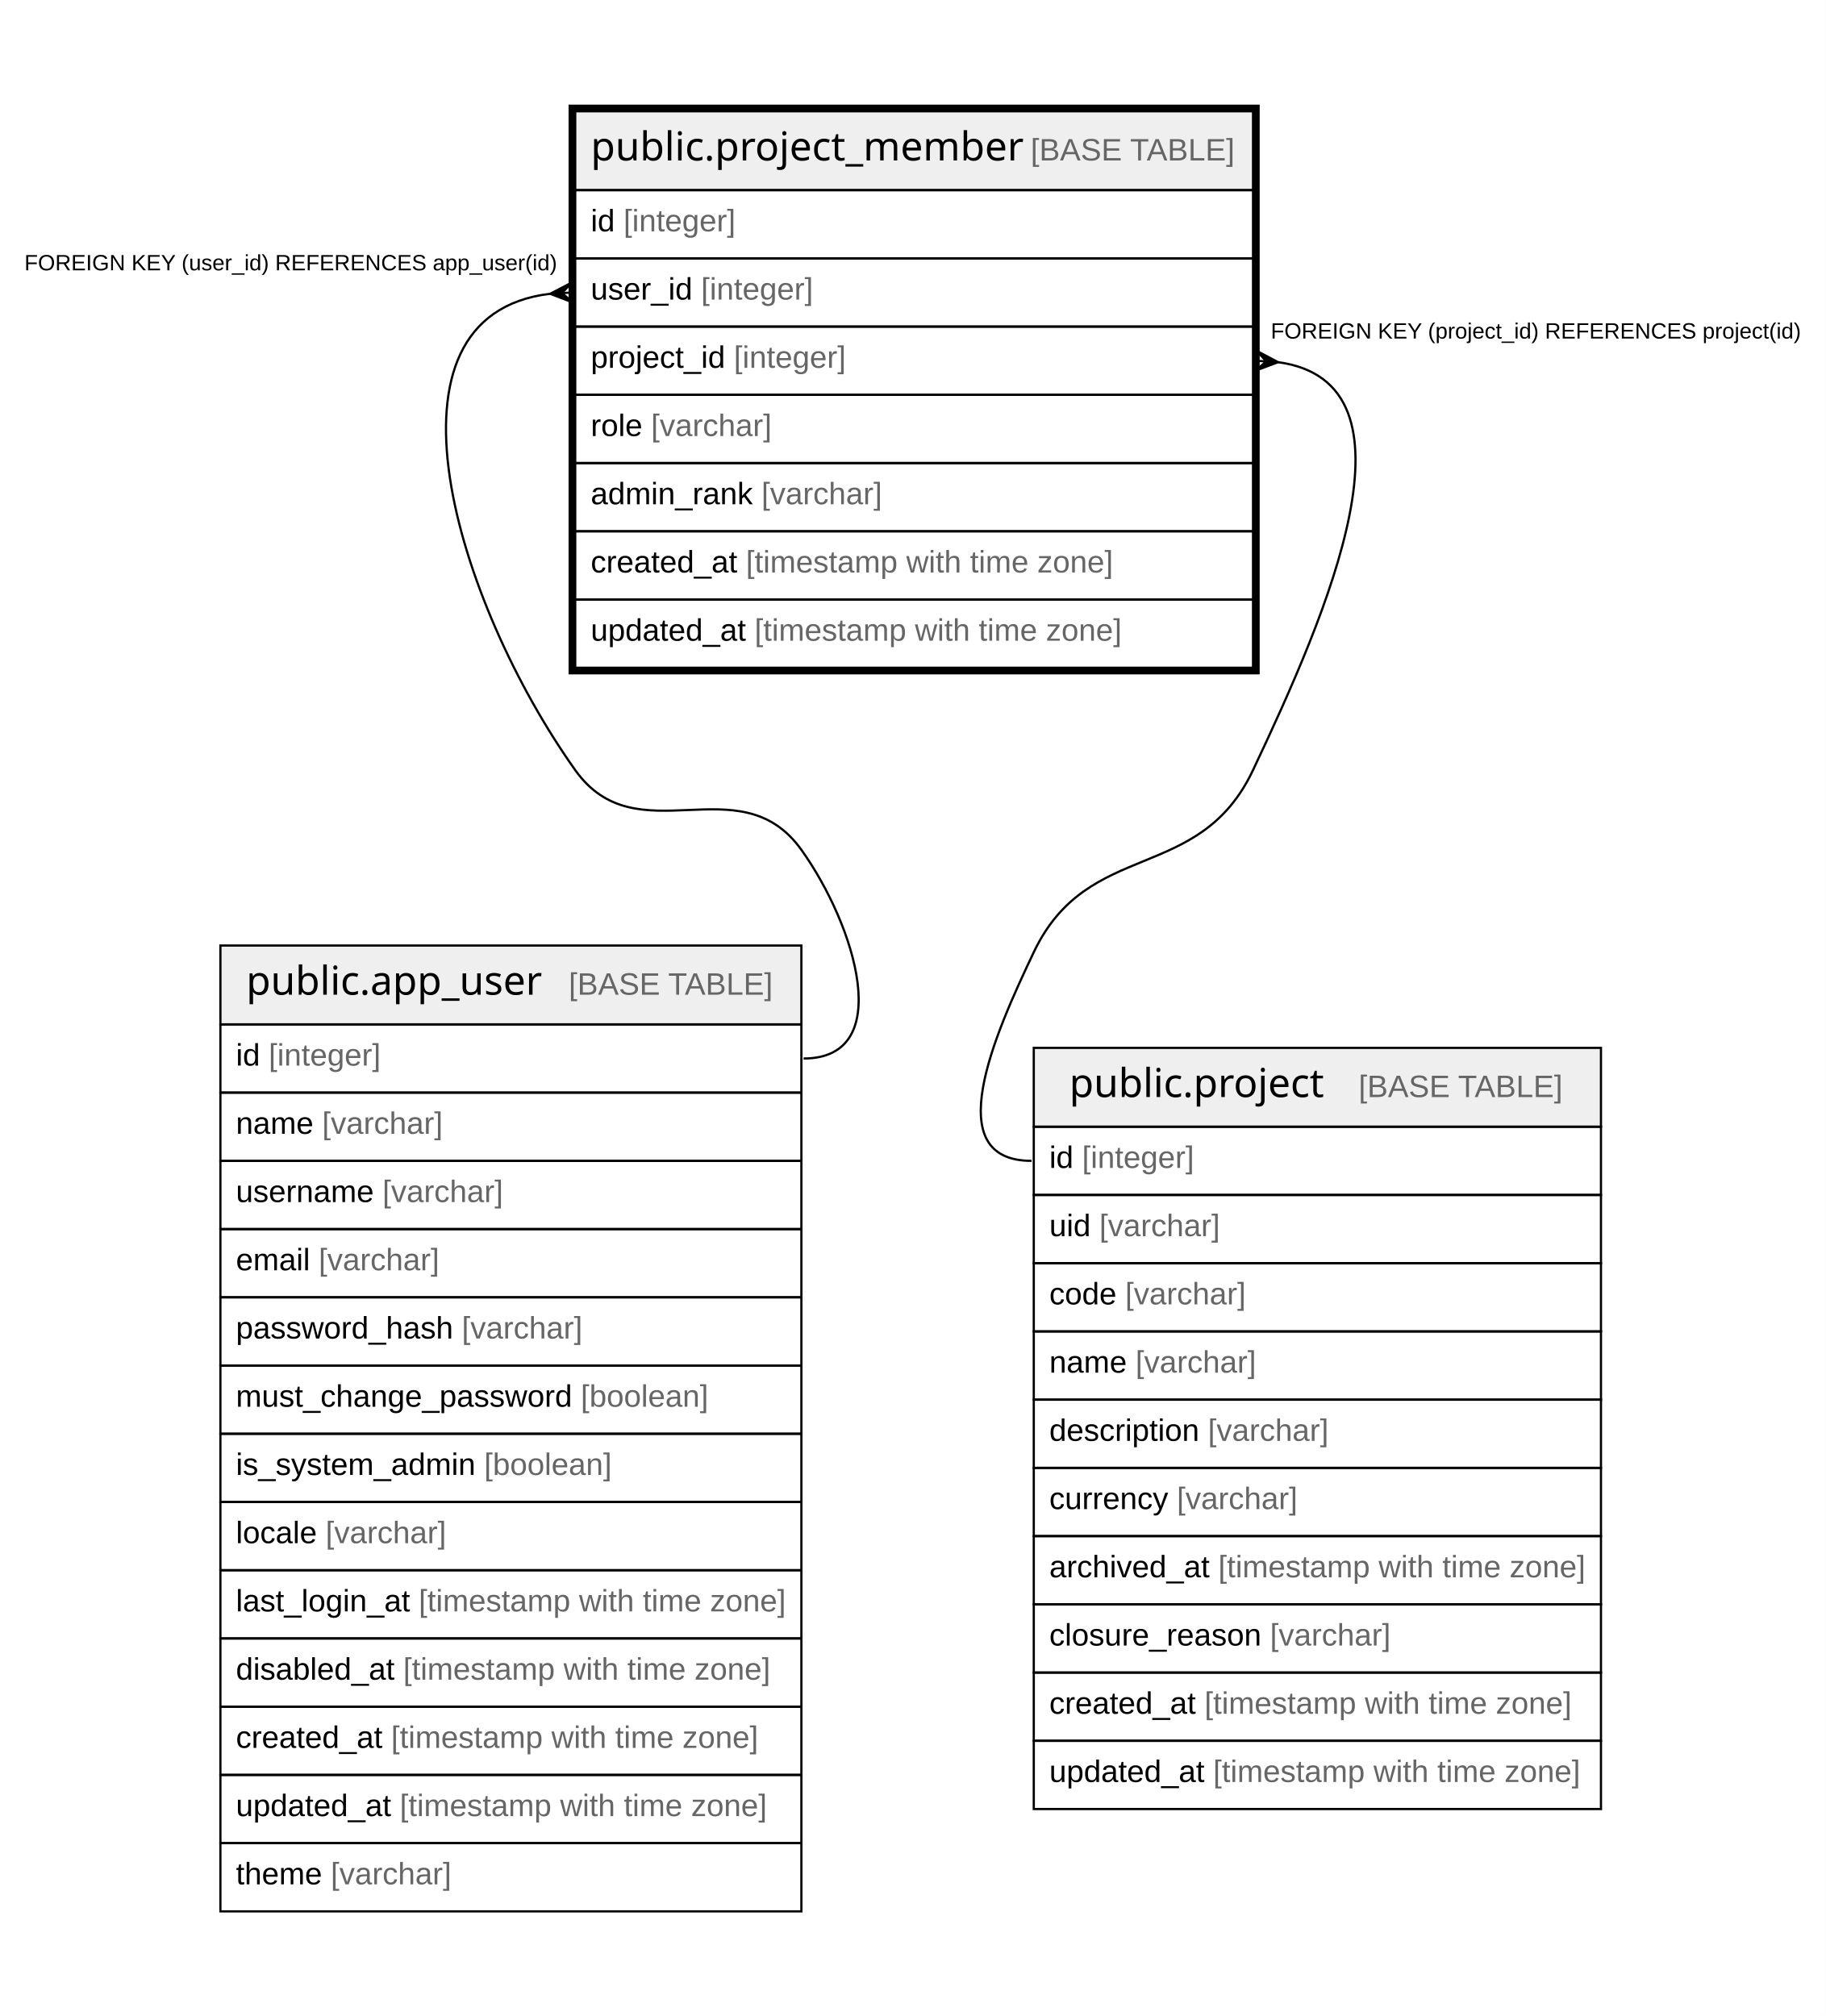
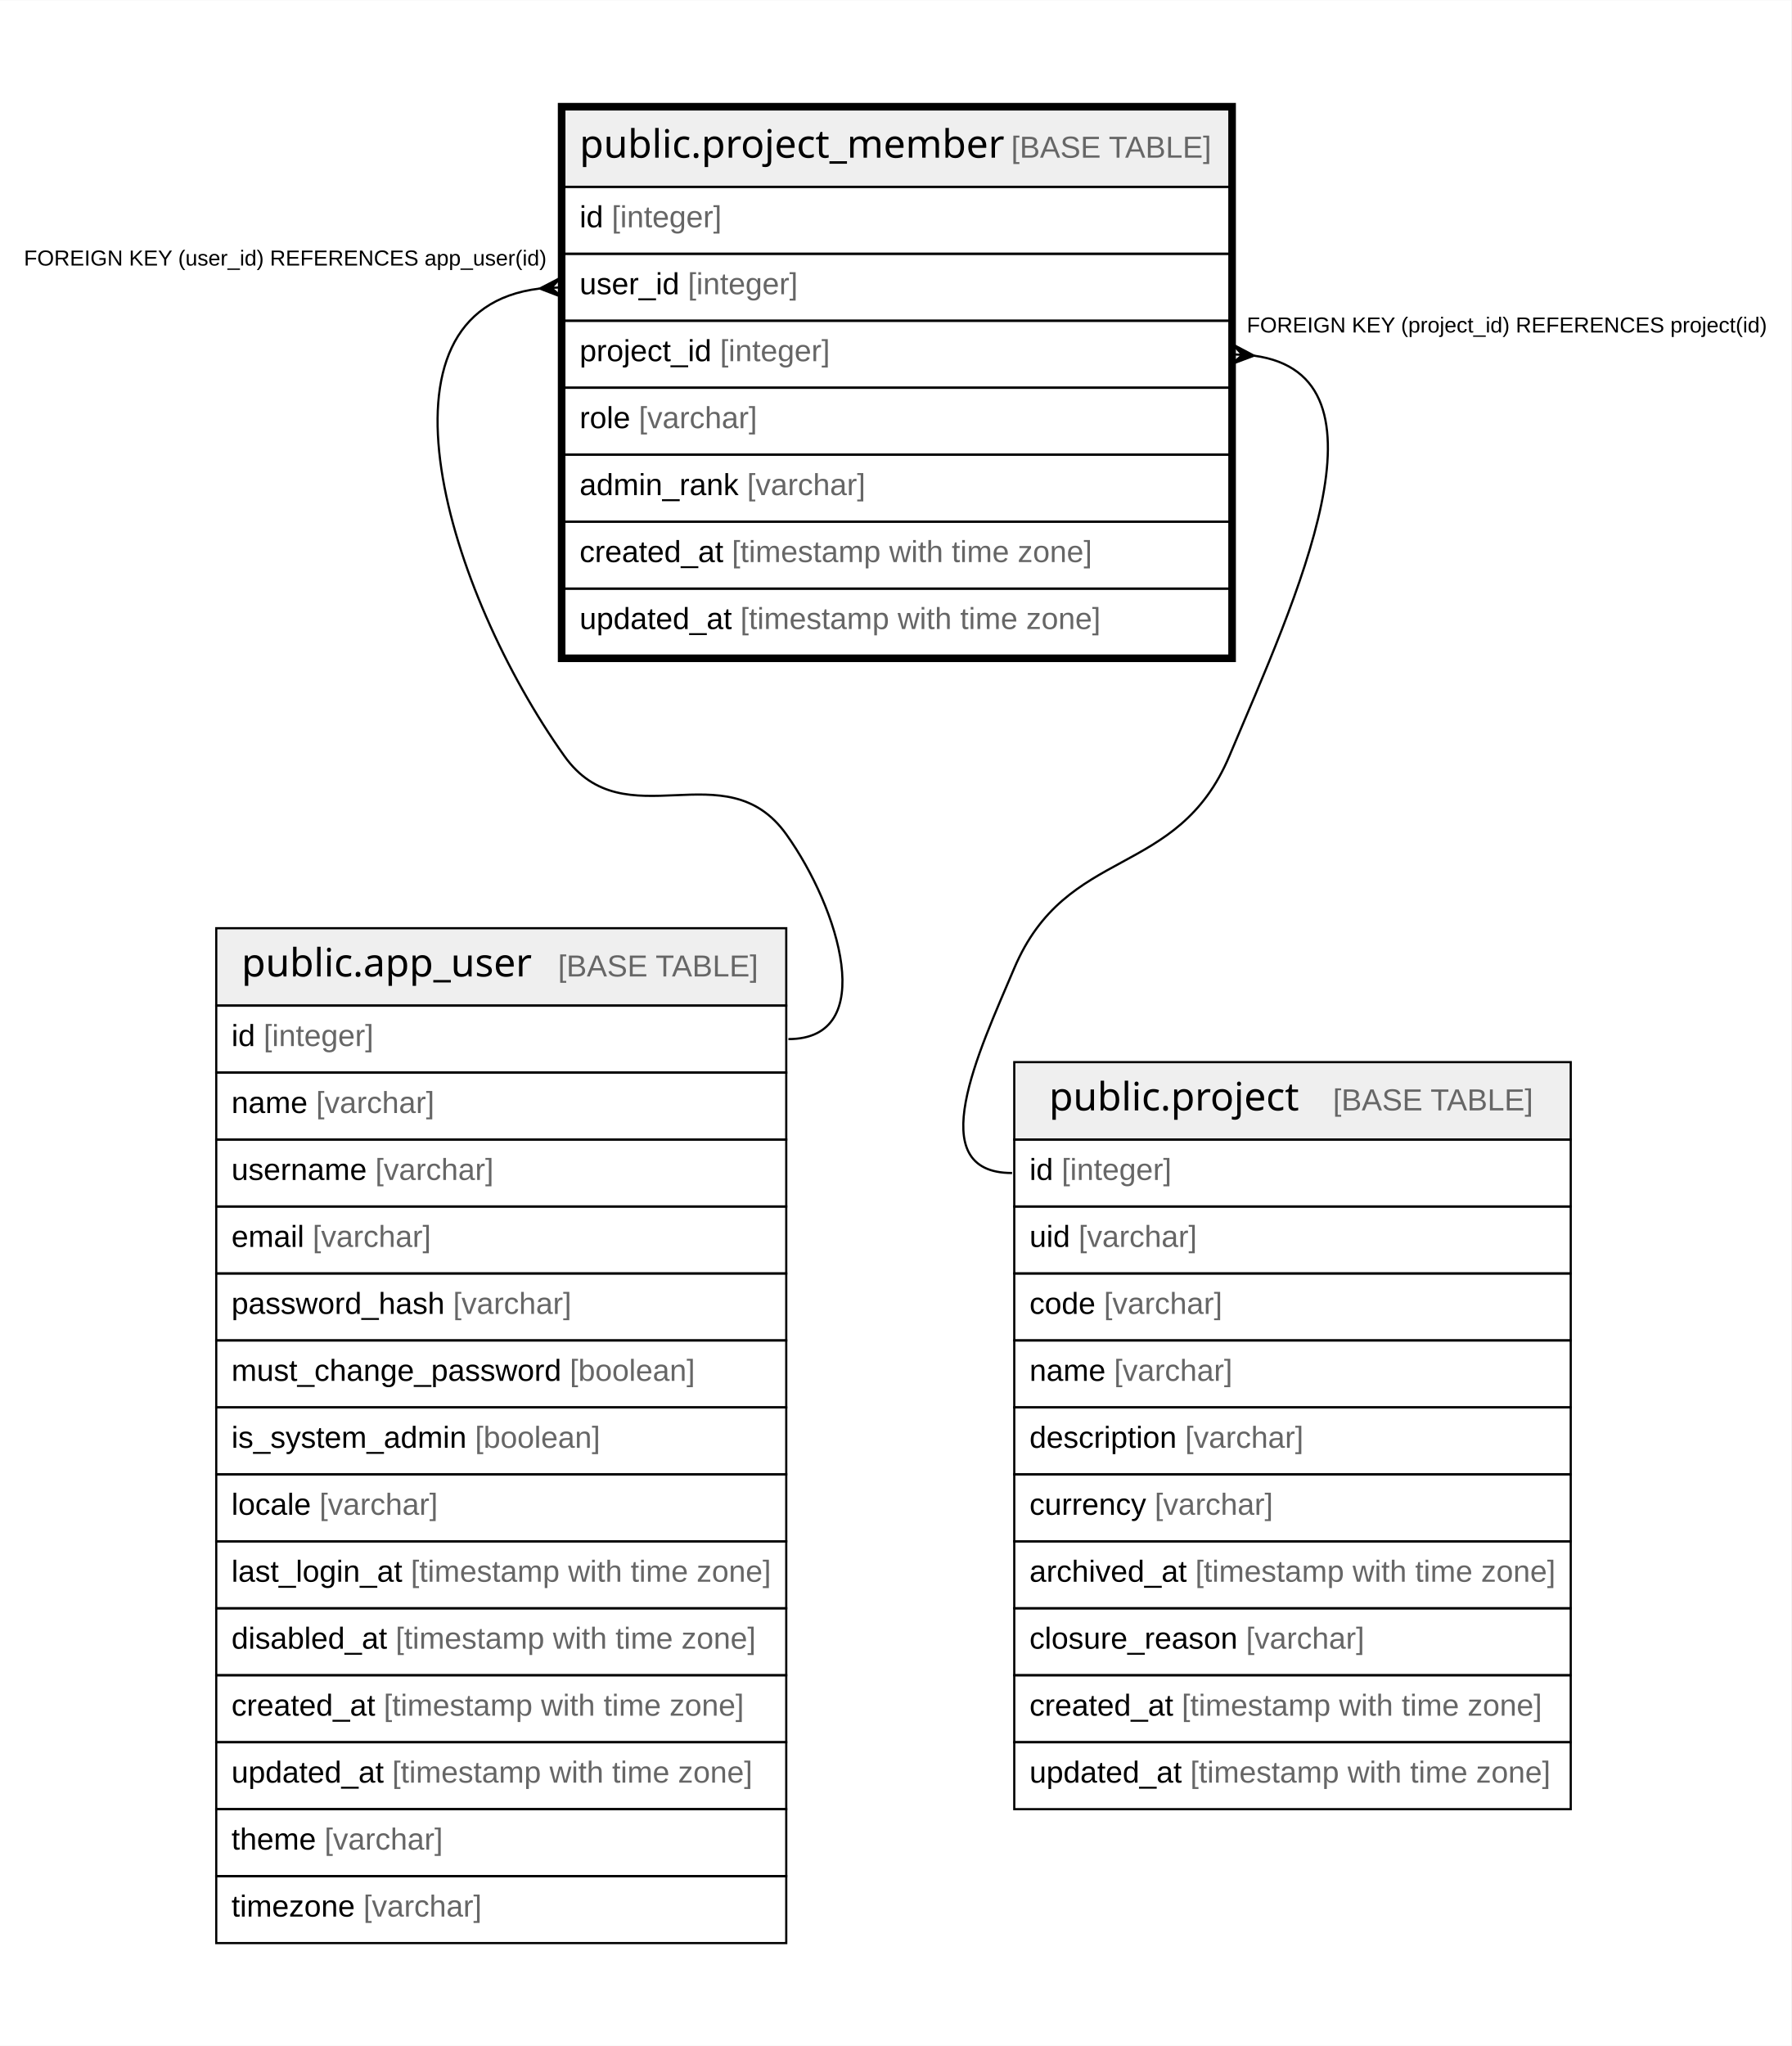
- <svg xmlns="http://www.w3.org/2000/svg" width="824pt" height="910pt" viewBox="0.00 0.00 824.06 910.00">
-   <g id="graph0" class="graph" transform="scale(1 1) rotate(0) translate(4 906)">
-     <polygon fill="white" stroke="none" points="-4,4 -4,-906 820.06,-906 820.06,4 -4,4" />
+ <svg xmlns="http://www.w3.org/2000/svg" width="824pt" height="941pt" viewBox="0.00 0.00 824.06 940.80">
+   <g id="graph0" class="graph" transform="scale(1 1) rotate(0) translate(4 936.8)">
+     <polygon fill="white" stroke="none" points="-4,4 -4,-936.8 820.06,-936.8 820.06,4 -4,4" />
    <g id="node1" class="node">
-       <polygon fill="#efefef" stroke="none" points="255.62,-820.2 255.62,-855.8 561.55,-855.8 561.55,-820.2 255.62,-820.2" />
-       <polygon fill="none" stroke="black" points="255.62,-820.2 255.62,-855.8 561.55,-855.8 561.55,-820.2 255.62,-820.2" />
-       <text text-anchor="start" x="262.62" y="-833.6" font-family="Arial Bold" font-size="18.00">public.project_member</text>
-       <text text-anchor="start" x="430.07" y="-833.6" font-family="Arial" font-size="14.00">    </text>
-       <text text-anchor="start" x="461.18" y="-833.6" font-family="Arial" font-size="14.00" fill="#666666">[BASE TABLE]</text>
+       <polygon fill="#efefef" stroke="none" points="255.62,-851 255.62,-886.6 561.55,-886.6 561.55,-851 255.62,-851" />
+       <polygon fill="none" stroke="black" points="255.62,-851 255.62,-886.6 561.55,-886.6 561.55,-851 255.62,-851" />
+       <text text-anchor="start" x="262.62" y="-864.4" font-family="Arial Bold" font-size="18.00">public.project_member</text>
+       <text text-anchor="start" x="430.07" y="-864.4" font-family="Arial" font-size="14.00">    </text>
+       <text text-anchor="start" x="461.18" y="-864.4" font-family="Arial" font-size="14.00" fill="#666666">[BASE TABLE]</text>
+       <polygon fill="none" stroke="black" points="255.62,-820.2 255.62,-851 561.55,-851 561.55,-820.2 255.62,-820.2" />
+       <text text-anchor="start" x="262.62" y="-832.4" font-family="Arial" font-size="14.00">id </text>
+       <text text-anchor="start" x="277.41" y="-832.4" font-family="Arial" font-size="14.00" fill="#666666">[integer]</text>
      <polygon fill="none" stroke="black" points="255.62,-789.4 255.62,-820.2 561.55,-820.2 561.55,-789.4 255.62,-789.4" />
-       <text text-anchor="start" x="262.62" y="-801.6" font-family="Arial" font-size="14.00">id </text>
-       <text text-anchor="start" x="277.41" y="-801.6" font-family="Arial" font-size="14.00" fill="#666666">[integer]</text>
+       <text text-anchor="start" x="262.62" y="-801.6" font-family="Arial" font-size="14.00">user_id </text>
+       <text text-anchor="start" x="312.43" y="-801.6" font-family="Arial" font-size="14.00" fill="#666666">[integer]</text>
      <polygon fill="none" stroke="black" points="255.62,-758.6 255.62,-789.4 561.55,-789.4 561.55,-758.6 255.62,-758.6" />
-       <text text-anchor="start" x="262.62" y="-770.8" font-family="Arial" font-size="14.00">user_id </text>
-       <text text-anchor="start" x="312.43" y="-770.8" font-family="Arial" font-size="14.00" fill="#666666">[integer]</text>
+       <text text-anchor="start" x="262.62" y="-770.8" font-family="Arial" font-size="14.00">project_id </text>
+       <text text-anchor="start" x="327.22" y="-770.8" font-family="Arial" font-size="14.00" fill="#666666">[integer]</text>
      <polygon fill="none" stroke="black" points="255.62,-727.8 255.62,-758.6 561.55,-758.6 561.55,-727.8 255.62,-727.8" />
-       <text text-anchor="start" x="262.62" y="-740" font-family="Arial" font-size="14.00">project_id </text>
-       <text text-anchor="start" x="327.22" y="-740" font-family="Arial" font-size="14.00" fill="#666666">[integer]</text>
+       <text text-anchor="start" x="262.62" y="-740" font-family="Arial" font-size="14.00">role </text>
+       <text text-anchor="start" x="289.86" y="-740" font-family="Arial" font-size="14.00" fill="#666666">[varchar]</text>
      <polygon fill="none" stroke="black" points="255.62,-697 255.62,-727.8 561.55,-727.8 561.55,-697 255.62,-697" />
-       <text text-anchor="start" x="262.62" y="-709.2" font-family="Arial" font-size="14.00">role </text>
-       <text text-anchor="start" x="289.86" y="-709.2" font-family="Arial" font-size="14.00" fill="#666666">[varchar]</text>
+       <text text-anchor="start" x="262.62" y="-709.2" font-family="Arial" font-size="14.00">admin_rank </text>
+       <text text-anchor="start" x="339.67" y="-709.2" font-family="Arial" font-size="14.00" fill="#666666">[varchar]</text>
      <polygon fill="none" stroke="black" points="255.62,-666.2 255.62,-697 561.55,-697 561.55,-666.2 255.62,-666.2" />
-       <text text-anchor="start" x="262.62" y="-678.4" font-family="Arial" font-size="14.00">admin_rank </text>
-       <text text-anchor="start" x="339.67" y="-678.4" font-family="Arial" font-size="14.00" fill="#666666">[varchar]</text>
+       <text text-anchor="start" x="262.62" y="-678.4" font-family="Arial" font-size="14.00">created_at </text>
+       <text text-anchor="start" x="332.67" y="-678.4" font-family="Arial" font-size="14.00" fill="#666666">[timestamp with time zone]</text>
      <polygon fill="none" stroke="black" points="255.62,-635.4 255.62,-666.2 561.55,-666.2 561.55,-635.4 255.62,-635.4" />
-       <text text-anchor="start" x="262.62" y="-647.6" font-family="Arial" font-size="14.00">created_at </text>
-       <text text-anchor="start" x="332.67" y="-647.6" font-family="Arial" font-size="14.00" fill="#666666">[timestamp with time zone]</text>
-       <polygon fill="none" stroke="black" points="255.62,-604.6 255.62,-635.4 561.55,-635.4 561.55,-604.6 255.62,-604.6" />
-       <text text-anchor="start" x="262.62" y="-616.8" font-family="Arial" font-size="14.00">updated_at </text>
-       <text text-anchor="start" x="336.58" y="-616.8" font-family="Arial" font-size="14.00" fill="#666666">[timestamp with time zone]</text>
-       <polygon fill="none" stroke="black" stroke-width="3" points="254.12,-603.1 254.12,-857.3 563.05,-857.3 563.05,-603.1 254.12,-603.1" />
+       <text text-anchor="start" x="262.62" y="-647.6" font-family="Arial" font-size="14.00">updated_at </text>
+       <text text-anchor="start" x="336.58" y="-647.6" font-family="Arial" font-size="14.00" fill="#666666">[timestamp with time zone]</text>
+       <polygon fill="none" stroke="black" stroke-width="3" points="254.12,-633.9 254.12,-888.1 563.05,-888.1 563.05,-633.9 254.12,-633.9" />
    </g>
    <g id="node2" class="node">
-       <polygon fill="#efefef" stroke="none" points="95.48,-443.6 95.48,-479.2 357.7,-479.2 357.7,-443.6 95.48,-443.6" />
-       <polygon fill="none" stroke="black" points="95.48,-443.6 95.48,-479.2 357.7,-479.2 357.7,-443.6 95.48,-443.6" />
-       <text text-anchor="start" x="107.11" y="-457" font-family="Arial Bold" font-size="18.00">public.app_user</text>
-       <text text-anchor="start" x="221.58" y="-457" font-family="Arial" font-size="14.00">    </text>
-       <text text-anchor="start" x="252.7" y="-457" font-family="Arial" font-size="14.00" fill="#666666">[BASE TABLE]</text>
+       <polygon fill="#efefef" stroke="none" points="95.48,-474.4 95.48,-510 357.7,-510 357.7,-474.4 95.48,-474.4" />
+       <polygon fill="none" stroke="black" points="95.48,-474.4 95.48,-510 357.7,-510 357.7,-474.4 95.48,-474.4" />
+       <text text-anchor="start" x="107.11" y="-487.8" font-family="Arial Bold" font-size="18.00">public.app_user</text>
+       <text text-anchor="start" x="221.58" y="-487.8" font-family="Arial" font-size="14.00">    </text>
+       <text text-anchor="start" x="252.7" y="-487.8" font-family="Arial" font-size="14.00" fill="#666666">[BASE TABLE]</text>
+       <polygon fill="none" stroke="black" points="95.48,-443.6 95.48,-474.4 357.7,-474.4 357.7,-443.6 95.48,-443.6" />
+       <text text-anchor="start" x="102.48" y="-455.8" font-family="Arial" font-size="14.00">id </text>
+       <text text-anchor="start" x="117.26" y="-455.8" font-family="Arial" font-size="14.00" fill="#666666">[integer]</text>
      <polygon fill="none" stroke="black" points="95.48,-412.8 95.48,-443.6 357.7,-443.6 357.7,-412.8 95.48,-412.8" />
-       <text text-anchor="start" x="102.48" y="-425" font-family="Arial" font-size="14.00">id </text>
-       <text text-anchor="start" x="117.26" y="-425" font-family="Arial" font-size="14.00" fill="#666666">[integer]</text>
+       <text text-anchor="start" x="102.48" y="-425" font-family="Arial" font-size="14.00">name </text>
+       <text text-anchor="start" x="141.39" y="-425" font-family="Arial" font-size="14.00" fill="#666666">[varchar]</text>
      <polygon fill="none" stroke="black" points="95.48,-382 95.48,-412.8 357.7,-412.8 357.7,-382 95.48,-382" />
-       <text text-anchor="start" x="102.48" y="-394.2" font-family="Arial" font-size="14.00">name </text>
-       <text text-anchor="start" x="141.39" y="-394.2" font-family="Arial" font-size="14.00" fill="#666666">[varchar]</text>
+       <text text-anchor="start" x="102.48" y="-394.2" font-family="Arial" font-size="14.00">username </text>
+       <text text-anchor="start" x="168.62" y="-394.2" font-family="Arial" font-size="14.00" fill="#666666">[varchar]</text>
      <polygon fill="none" stroke="black" points="95.48,-351.2 95.48,-382 357.7,-382 357.7,-351.2 95.48,-351.2" />
-       <text text-anchor="start" x="102.48" y="-363.4" font-family="Arial" font-size="14.00">username </text>
-       <text text-anchor="start" x="168.62" y="-363.4" font-family="Arial" font-size="14.00" fill="#666666">[varchar]</text>
+       <text text-anchor="start" x="102.48" y="-363.4" font-family="Arial" font-size="14.00">email </text>
+       <text text-anchor="start" x="139.82" y="-363.4" font-family="Arial" font-size="14.00" fill="#666666">[varchar]</text>
      <polygon fill="none" stroke="black" points="95.48,-320.4 95.48,-351.2 357.7,-351.2 357.7,-320.4 95.48,-320.4" />
-       <text text-anchor="start" x="102.48" y="-332.6" font-family="Arial" font-size="14.00">email </text>
-       <text text-anchor="start" x="139.82" y="-332.6" font-family="Arial" font-size="14.00" fill="#666666">[varchar]</text>
+       <text text-anchor="start" x="102.48" y="-332.6" font-family="Arial" font-size="14.00">password_hash </text>
+       <text text-anchor="start" x="204.43" y="-332.6" font-family="Arial" font-size="14.00" fill="#666666">[varchar]</text>
      <polygon fill="none" stroke="black" points="95.48,-289.6 95.48,-320.4 357.7,-320.4 357.7,-289.6 95.48,-289.6" />
-       <text text-anchor="start" x="102.48" y="-301.8" font-family="Arial" font-size="14.00">password_hash </text>
-       <text text-anchor="start" x="204.43" y="-301.8" font-family="Arial" font-size="14.00" fill="#666666">[varchar]</text>
+       <text text-anchor="start" x="102.48" y="-301.8" font-family="Arial" font-size="14.00">must_change_password </text>
+       <text text-anchor="start" x="258.12" y="-301.8" font-family="Arial" font-size="14.00" fill="#666666">[boolean]</text>
      <polygon fill="none" stroke="black" points="95.48,-258.8 95.48,-289.6 357.7,-289.6 357.7,-258.8 95.48,-258.8" />
-       <text text-anchor="start" x="102.48" y="-271" font-family="Arial" font-size="14.00">must_change_password </text>
-       <text text-anchor="start" x="258.12" y="-271" font-family="Arial" font-size="14.00" fill="#666666">[boolean]</text>
+       <text text-anchor="start" x="102.48" y="-271" font-family="Arial" font-size="14.00">is_system_admin </text>
+       <text text-anchor="start" x="214.52" y="-271" font-family="Arial" font-size="14.00" fill="#666666">[boolean]</text>
      <polygon fill="none" stroke="black" points="95.48,-228 95.48,-258.8 357.7,-258.8 357.7,-228 95.48,-228" />
-       <text text-anchor="start" x="102.48" y="-240.2" font-family="Arial" font-size="14.00">is_system_admin </text>
-       <text text-anchor="start" x="214.52" y="-240.2" font-family="Arial" font-size="14.00" fill="#666666">[boolean]</text>
+       <text text-anchor="start" x="102.48" y="-240.2" font-family="Arial" font-size="14.00">locale </text>
+       <text text-anchor="start" x="142.95" y="-240.2" font-family="Arial" font-size="14.00" fill="#666666">[varchar]</text>
      <polygon fill="none" stroke="black" points="95.48,-197.2 95.48,-228 357.7,-228 357.7,-197.2 95.48,-197.2" />
-       <text text-anchor="start" x="102.48" y="-209.4" font-family="Arial" font-size="14.00">locale </text>
-       <text text-anchor="start" x="142.95" y="-209.4" font-family="Arial" font-size="14.00" fill="#666666">[varchar]</text>
+       <text text-anchor="start" x="102.48" y="-209.4" font-family="Arial" font-size="14.00">last_login_at </text>
+       <text text-anchor="start" x="184.98" y="-209.4" font-family="Arial" font-size="14.00" fill="#666666">[timestamp with time zone]</text>
      <polygon fill="none" stroke="black" points="95.48,-166.4 95.48,-197.2 357.7,-197.2 357.7,-166.4 95.48,-166.4" />
-       <text text-anchor="start" x="102.48" y="-178.6" font-family="Arial" font-size="14.00">last_login_at </text>
-       <text text-anchor="start" x="184.98" y="-178.6" font-family="Arial" font-size="14.00" fill="#666666">[timestamp with time zone]</text>
+       <text text-anchor="start" x="102.48" y="-178.6" font-family="Arial" font-size="14.00">disabled_at </text>
+       <text text-anchor="start" x="177.98" y="-178.6" font-family="Arial" font-size="14.00" fill="#666666">[timestamp with time zone]</text>
      <polygon fill="none" stroke="black" points="95.48,-135.6 95.48,-166.4 357.7,-166.4 357.7,-135.6 95.48,-135.6" />
-       <text text-anchor="start" x="102.48" y="-147.8" font-family="Arial" font-size="14.00">disabled_at </text>
-       <text text-anchor="start" x="177.98" y="-147.8" font-family="Arial" font-size="14.00" fill="#666666">[timestamp with time zone]</text>
+       <text text-anchor="start" x="102.48" y="-147.8" font-family="Arial" font-size="14.00">created_at </text>
+       <text text-anchor="start" x="172.52" y="-147.8" font-family="Arial" font-size="14.00" fill="#666666">[timestamp with time zone]</text>
      <polygon fill="none" stroke="black" points="95.48,-104.8 95.48,-135.6 357.7,-135.6 357.7,-104.8 95.48,-104.8" />
-       <text text-anchor="start" x="102.48" y="-117" font-family="Arial" font-size="14.00">created_at </text>
-       <text text-anchor="start" x="172.52" y="-117" font-family="Arial" font-size="14.00" fill="#666666">[timestamp with time zone]</text>
+       <text text-anchor="start" x="102.48" y="-117" font-family="Arial" font-size="14.00">updated_at </text>
+       <text text-anchor="start" x="176.43" y="-117" font-family="Arial" font-size="14.00" fill="#666666">[timestamp with time zone]</text>
      <polygon fill="none" stroke="black" points="95.48,-74 95.48,-104.8 357.7,-104.8 357.7,-74 95.48,-74" />
-       <text text-anchor="start" x="102.48" y="-86.2" font-family="Arial" font-size="14.00">updated_at </text>
-       <text text-anchor="start" x="176.43" y="-86.2" font-family="Arial" font-size="14.00" fill="#666666">[timestamp with time zone]</text>
+       <text text-anchor="start" x="102.48" y="-86.2" font-family="Arial" font-size="14.00">theme </text>
+       <text text-anchor="start" x="145.28" y="-86.2" font-family="Arial" font-size="14.00" fill="#666666">[varchar]</text>
      <polygon fill="none" stroke="black" points="95.48,-43.2 95.48,-74 357.7,-74 357.7,-43.2 95.48,-43.2" />
-       <text text-anchor="start" x="102.48" y="-55.4" font-family="Arial" font-size="14.00">theme </text>
-       <text text-anchor="start" x="145.28" y="-55.4" font-family="Arial" font-size="14.00" fill="#666666">[varchar]</text>
+       <text text-anchor="start" x="102.48" y="-55.4" font-family="Arial" font-size="14.00">timezone </text>
+       <text text-anchor="start" x="163.17" y="-55.4" font-family="Arial" font-size="14.00" fill="#666666">[varchar]</text>
    </g>
    <g id="edge1" class="edge">
-       <path fill="none" stroke="black" d="M244.27,-773.41C161.97,-763.61 202.2,-633.51 255.62,-558.4 283.51,-519.2 329.71,-561.52 357.7,-522.4 382.07,-488.35 400.57,-428.2 358.7,-428.2" />
-       <polygon fill="black" stroke="black" points="244.31,-773.41 254.04,-778.47 249.63,-773.72 253.96,-773.96 253.96,-773.96 253.96,-773.96 249.63,-773.72 254.55,-769.49 244.31,-773.41" />
-       <text text-anchor="start" x="7" y="-784" font-family="Arial" font-size="10.00">FOREIGN KEY (user_id) REFERENCES app_user(id)</text>
+       <path fill="none" stroke="black" d="M244.27,-804.21C161.97,-794.41 202.2,-664.31 255.62,-589.2 283.51,-550 329.71,-592.32 357.7,-553.2 382.07,-519.15 400.57,-459 358.7,-459" />
+       <polygon fill="black" stroke="black" points="244.31,-804.21 254.04,-809.27 249.63,-804.52 253.96,-804.76 253.96,-804.76 253.96,-804.76 249.63,-804.52 254.55,-800.29 244.31,-804.21" />
+       <text text-anchor="start" x="7" y="-814.8" font-family="Arial" font-size="10.00">FOREIGN KEY (user_id) REFERENCES app_user(id)</text>
    </g>
    <g id="node3" class="node">
-       <polygon fill="#efefef" stroke="none" points="462.59,-397.4 462.59,-433 718.59,-433 718.59,-397.4 462.59,-397.4" />
-       <polygon fill="none" stroke="black" points="462.59,-397.4 462.59,-433 718.59,-433 718.59,-397.4 462.59,-397.4" />
-       <text text-anchor="start" x="478.61" y="-410.8" font-family="Arial Bold" font-size="18.00">public.project</text>
-       <text text-anchor="start" x="578.08" y="-410.8" font-family="Arial" font-size="14.00">    </text>
-       <text text-anchor="start" x="609.2" y="-410.8" font-family="Arial" font-size="14.00" fill="#666666">[BASE TABLE]</text>
-       <polygon fill="none" stroke="black" points="462.59,-366.6 462.59,-397.4 718.59,-397.4 718.59,-366.6 462.59,-366.6" />
-       <text text-anchor="start" x="469.59" y="-378.8" font-family="Arial" font-size="14.00">id </text>
-       <text text-anchor="start" x="484.38" y="-378.8" font-family="Arial" font-size="14.00" fill="#666666">[integer]</text>
-       <polygon fill="none" stroke="black" points="462.59,-335.8 462.59,-366.6 718.59,-366.6 718.59,-335.8 462.59,-335.8" />
-       <text text-anchor="start" x="469.59" y="-348" font-family="Arial" font-size="14.00">uid </text>
-       <text text-anchor="start" x="492.17" y="-348" font-family="Arial" font-size="14.00" fill="#666666">[varchar]</text>
-       <polygon fill="none" stroke="black" points="462.59,-305 462.59,-335.8 718.59,-335.8 718.59,-305 462.59,-305" />
-       <text text-anchor="start" x="469.59" y="-317.2" font-family="Arial" font-size="14.00">code </text>
-       <text text-anchor="start" x="503.84" y="-317.2" font-family="Arial" font-size="14.00" fill="#666666">[varchar]</text>
-       <polygon fill="none" stroke="black" points="462.59,-274.2 462.59,-305 718.59,-305 718.59,-274.2 462.59,-274.2" />
-       <text text-anchor="start" x="469.59" y="-286.4" font-family="Arial" font-size="14.00">name </text>
-       <text text-anchor="start" x="508.5" y="-286.4" font-family="Arial" font-size="14.00" fill="#666666">[varchar]</text>
-       <polygon fill="none" stroke="black" points="462.59,-243.4 462.59,-274.2 718.59,-274.2 718.59,-243.4 462.59,-243.4" />
-       <text text-anchor="start" x="469.59" y="-255.6" font-family="Arial" font-size="14.00">description </text>
-       <text text-anchor="start" x="541.19" y="-255.6" font-family="Arial" font-size="14.00" fill="#666666">[varchar]</text>
-       <polygon fill="none" stroke="black" points="462.59,-212.6 462.59,-243.4 718.59,-243.4 718.59,-212.6 462.59,-212.6" />
-       <text text-anchor="start" x="469.59" y="-224.8" font-family="Arial" font-size="14.00">currency </text>
-       <text text-anchor="start" x="527.17" y="-224.8" font-family="Arial" font-size="14.00" fill="#666666">[varchar]</text>
-       <polygon fill="none" stroke="black" points="462.59,-181.8 462.59,-212.6 718.59,-212.6 718.59,-181.8 462.59,-181.8" />
-       <text text-anchor="start" x="469.59" y="-194" font-family="Arial" font-size="14.00">archived_at </text>
-       <text text-anchor="start" x="545.86" y="-194" font-family="Arial" font-size="14.00" fill="#666666">[timestamp with time zone]</text>
-       <polygon fill="none" stroke="black" points="462.59,-151 462.59,-181.8 718.59,-181.8 718.59,-151 462.59,-151" />
-       <text text-anchor="start" x="469.59" y="-163.2" font-family="Arial" font-size="14.00">closure_reason </text>
-       <text text-anchor="start" x="569.21" y="-163.2" font-family="Arial" font-size="14.00" fill="#666666">[varchar]</text>
-       <polygon fill="none" stroke="black" points="462.59,-120.2 462.59,-151 718.59,-151 718.59,-120.2 462.59,-120.2" />
-       <text text-anchor="start" x="469.59" y="-132.4" font-family="Arial" font-size="14.00">created_at </text>
-       <text text-anchor="start" x="539.64" y="-132.4" font-family="Arial" font-size="14.00" fill="#666666">[timestamp with time zone]</text>
-       <polygon fill="none" stroke="black" points="462.59,-89.4 462.59,-120.2 718.59,-120.2 718.59,-89.4 462.59,-89.4" />
-       <text text-anchor="start" x="469.59" y="-101.6" font-family="Arial" font-size="14.00">updated_at </text>
-       <text text-anchor="start" x="543.55" y="-101.6" font-family="Arial" font-size="14.00" fill="#666666">[timestamp with time zone]</text>
+       <polygon fill="#efefef" stroke="none" points="462.59,-412.8 462.59,-448.4 718.59,-448.4 718.59,-412.8 462.59,-412.8" />
+       <polygon fill="none" stroke="black" points="462.59,-412.8 462.59,-448.4 718.59,-448.4 718.59,-412.8 462.59,-412.8" />
+       <text text-anchor="start" x="478.61" y="-426.2" font-family="Arial Bold" font-size="18.00">public.project</text>
+       <text text-anchor="start" x="578.08" y="-426.2" font-family="Arial" font-size="14.00">    </text>
+       <text text-anchor="start" x="609.2" y="-426.2" font-family="Arial" font-size="14.00" fill="#666666">[BASE TABLE]</text>
+       <polygon fill="none" stroke="black" points="462.59,-382 462.59,-412.8 718.59,-412.8 718.59,-382 462.59,-382" />
+       <text text-anchor="start" x="469.59" y="-394.2" font-family="Arial" font-size="14.00">id </text>
+       <text text-anchor="start" x="484.38" y="-394.2" font-family="Arial" font-size="14.00" fill="#666666">[integer]</text>
+       <polygon fill="none" stroke="black" points="462.59,-351.2 462.59,-382 718.59,-382 718.59,-351.2 462.59,-351.2" />
+       <text text-anchor="start" x="469.59" y="-363.4" font-family="Arial" font-size="14.00">uid </text>
+       <text text-anchor="start" x="492.17" y="-363.4" font-family="Arial" font-size="14.00" fill="#666666">[varchar]</text>
+       <polygon fill="none" stroke="black" points="462.59,-320.4 462.59,-351.2 718.59,-351.2 718.59,-320.4 462.59,-320.4" />
+       <text text-anchor="start" x="469.59" y="-332.6" font-family="Arial" font-size="14.00">code </text>
+       <text text-anchor="start" x="503.84" y="-332.6" font-family="Arial" font-size="14.00" fill="#666666">[varchar]</text>
+       <polygon fill="none" stroke="black" points="462.59,-289.6 462.59,-320.4 718.59,-320.4 718.59,-289.6 462.59,-289.6" />
+       <text text-anchor="start" x="469.59" y="-301.8" font-family="Arial" font-size="14.00">name </text>
+       <text text-anchor="start" x="508.5" y="-301.8" font-family="Arial" font-size="14.00" fill="#666666">[varchar]</text>
+       <polygon fill="none" stroke="black" points="462.59,-258.8 462.59,-289.6 718.59,-289.6 718.59,-258.8 462.59,-258.8" />
+       <text text-anchor="start" x="469.59" y="-271" font-family="Arial" font-size="14.00">description </text>
+       <text text-anchor="start" x="541.19" y="-271" font-family="Arial" font-size="14.00" fill="#666666">[varchar]</text>
+       <polygon fill="none" stroke="black" points="462.59,-228 462.59,-258.8 718.59,-258.8 718.59,-228 462.59,-228" />
+       <text text-anchor="start" x="469.59" y="-240.2" font-family="Arial" font-size="14.00">currency </text>
+       <text text-anchor="start" x="527.17" y="-240.2" font-family="Arial" font-size="14.00" fill="#666666">[varchar]</text>
+       <polygon fill="none" stroke="black" points="462.59,-197.2 462.59,-228 718.59,-228 718.59,-197.2 462.59,-197.2" />
+       <text text-anchor="start" x="469.59" y="-209.4" font-family="Arial" font-size="14.00">archived_at </text>
+       <text text-anchor="start" x="545.86" y="-209.4" font-family="Arial" font-size="14.00" fill="#666666">[timestamp with time zone]</text>
+       <polygon fill="none" stroke="black" points="462.59,-166.4 462.59,-197.2 718.59,-197.2 718.59,-166.4 462.59,-166.4" />
+       <text text-anchor="start" x="469.59" y="-178.6" font-family="Arial" font-size="14.00">closure_reason </text>
+       <text text-anchor="start" x="569.21" y="-178.6" font-family="Arial" font-size="14.00" fill="#666666">[varchar]</text>
+       <polygon fill="none" stroke="black" points="462.59,-135.6 462.59,-166.4 718.59,-166.4 718.59,-135.6 462.59,-135.6" />
+       <text text-anchor="start" x="469.59" y="-147.8" font-family="Arial" font-size="14.00">created_at </text>
+       <text text-anchor="start" x="539.64" y="-147.8" font-family="Arial" font-size="14.00" fill="#666666">[timestamp with time zone]</text>
+       <polygon fill="none" stroke="black" points="462.59,-104.8 462.59,-135.6 718.59,-135.6 718.59,-104.8 462.59,-104.8" />
+       <text text-anchor="start" x="469.59" y="-117" font-family="Arial" font-size="14.00">updated_at </text>
+       <text text-anchor="start" x="543.55" y="-117" font-family="Arial" font-size="14.00" fill="#666666">[timestamp with time zone]</text>
    </g>
    <g id="edge2" class="edge">
-       <path fill="none" stroke="black" d="M572.85,-742.54C640.4,-733.34 595.08,-629.32 561.55,-558.4 537.12,-506.71 487.16,-527.83 462.59,-476.2 444.6,-438.39 419.72,-382 461.59,-382" />
-       <polygon fill="black" stroke="black" points="572.87,-742.54 562.6,-738.69 567.54,-742.88 563.22,-743.16 563.22,-743.16 563.22,-743.16 567.54,-742.88 563.17,-747.67 572.87,-742.54" />
-       <text text-anchor="start" x="569.55" y="-753.2" font-family="Arial" font-size="10.00">FOREIGN KEY (project_id) REFERENCES project(id)</text>
+       <path fill="none" stroke="black" d="M572.83,-773.35C640.13,-764.26 592.02,-661.49 561.55,-589.2 537.56,-532.27 486.73,-548.46 462.59,-491.6 446.23,-453.06 419.72,-397.4 461.59,-397.4" />
+       <polygon fill="black" stroke="black" points="572.87,-773.35 562.61,-769.49 567.54,-773.69 563.22,-773.96 563.22,-773.96 563.22,-773.96 567.54,-773.69 563.17,-778.47 572.87,-773.35" />
+       <text text-anchor="start" x="569.55" y="-784" font-family="Arial" font-size="10.00">FOREIGN KEY (project_id) REFERENCES project(id)</text>
    </g>
  </g>
</svg>
